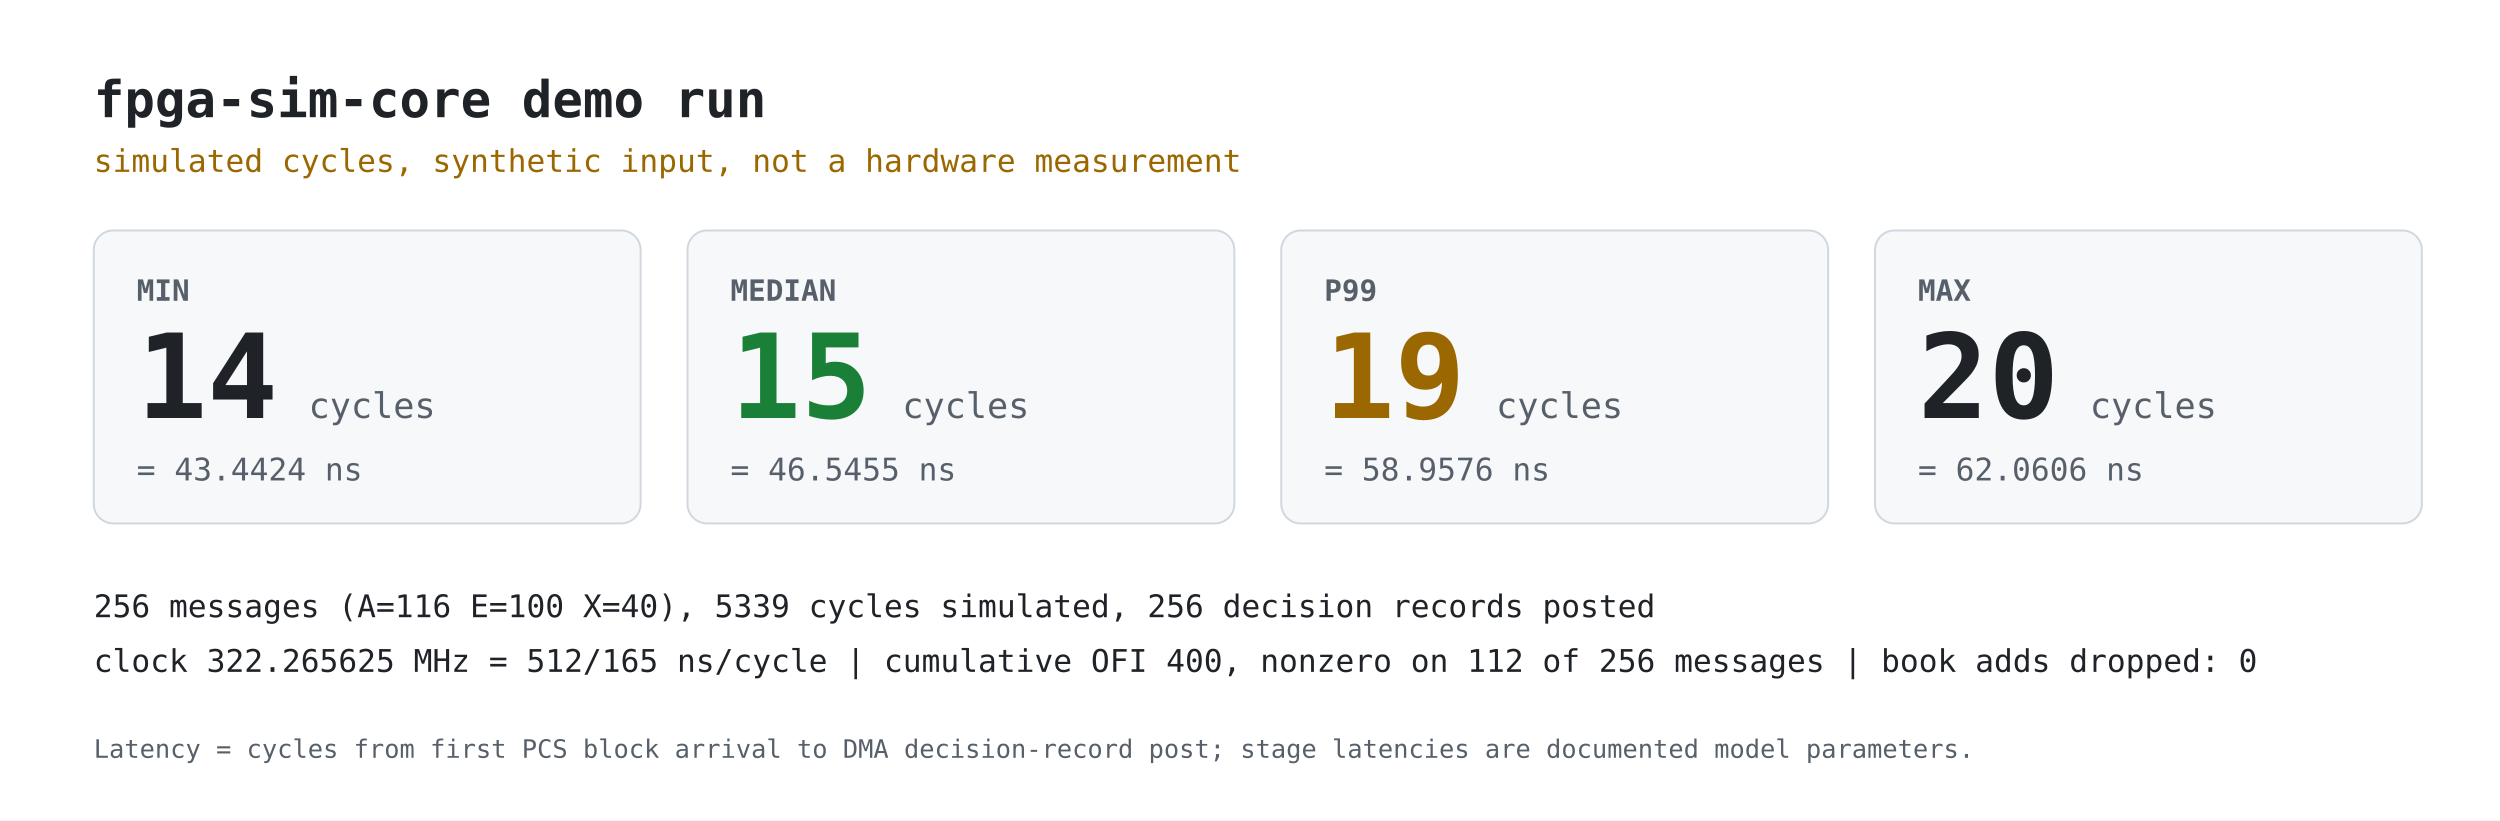
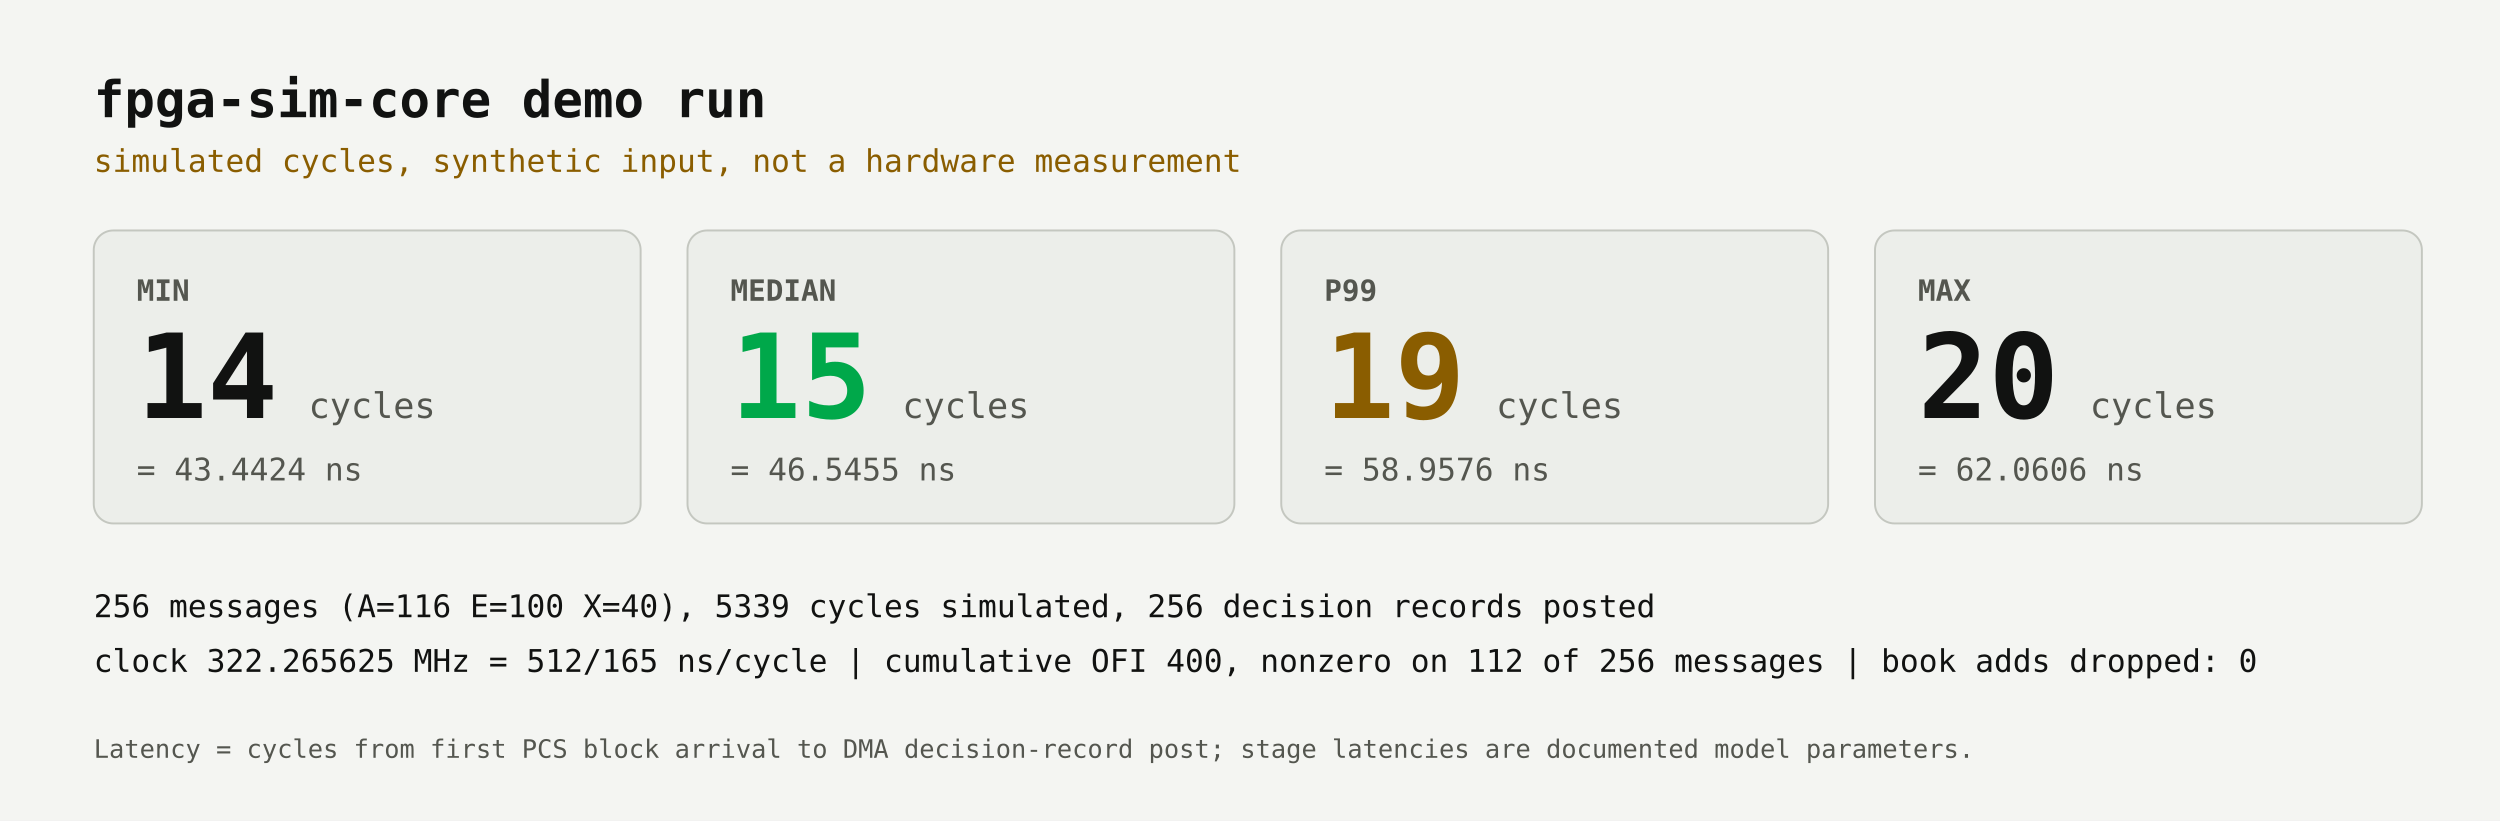
<svg xmlns="http://www.w3.org/2000/svg" width="1280" height="420" viewBox="0 0 1280 420" role="img" aria-labelledby="t d" font-family="ui-monospace, SFMono-Regular, Menlo, Consolas, 'DejaVu Sans Mono', monospace">
-   <rect x="0" y="0" width="1280" height="420" fill="#ffffff" />
-   <text x="48" y="60" font-size="26" fill="#1f2328" text-anchor="start" font-weight="bold">fpga-sim-core  demo run</text>
-   <text x="48" y="88" font-size="16" fill="#9a6700" text-anchor="start" font-weight="normal">simulated cycles, synthetic input, not a hardware measurement</text>
-   <rect x="48" y="118" width="280" height="150" fill="#f6f8fa" rx="10" stroke="#d0d7de" stroke-width="1" />
-   <text x="70" y="154" font-size="15" fill="#57606a" text-anchor="start" font-weight="bold">MIN</text>
-   <text x="70" y="214" font-size="60" fill="#1f2328" text-anchor="start" font-weight="bold">14</text>
-   <text x="158" y="214" font-size="18" fill="#57606a" text-anchor="start" font-weight="normal">cycles</text>
-   <text x="70" y="246" font-size="16" fill="#57606a" text-anchor="start" font-weight="normal">= 43.4424 ns</text>
-   <rect x="352" y="118" width="280" height="150" fill="#f6f8fa" rx="10" stroke="#d0d7de" stroke-width="1" />
-   <text x="374" y="154" font-size="15" fill="#57606a" text-anchor="start" font-weight="bold">MEDIAN</text>
-   <text x="374" y="214" font-size="60" fill="#1a7f37" text-anchor="start" font-weight="bold">15</text>
-   <text x="462" y="214" font-size="18" fill="#57606a" text-anchor="start" font-weight="normal">cycles</text>
-   <text x="374" y="246" font-size="16" fill="#57606a" text-anchor="start" font-weight="normal">= 46.5455 ns</text>
-   <rect x="656" y="118" width="280" height="150" fill="#f6f8fa" rx="10" stroke="#d0d7de" stroke-width="1" />
-   <text x="678" y="154" font-size="15" fill="#57606a" text-anchor="start" font-weight="bold">P99</text>
-   <text x="678" y="214" font-size="60" fill="#9a6700" text-anchor="start" font-weight="bold">19</text>
-   <text x="766" y="214" font-size="18" fill="#57606a" text-anchor="start" font-weight="normal">cycles</text>
-   <text x="678" y="246" font-size="16" fill="#57606a" text-anchor="start" font-weight="normal">= 58.9576 ns</text>
-   <rect x="960" y="118" width="280" height="150" fill="#f6f8fa" rx="10" stroke="#d0d7de" stroke-width="1" />
-   <text x="982" y="154" font-size="15" fill="#57606a" text-anchor="start" font-weight="bold">MAX</text>
-   <text x="982" y="214" font-size="60" fill="#1f2328" text-anchor="start" font-weight="bold">20</text>
-   <text x="1070" y="214" font-size="18" fill="#57606a" text-anchor="start" font-weight="normal">cycles</text>
-   <text x="982" y="246" font-size="16" fill="#57606a" text-anchor="start" font-weight="normal">= 62.0606 ns</text>
-   <text x="48" y="316" font-size="16" fill="#1f2328" text-anchor="start" font-weight="normal">256 messages (A=116 E=100 X=40), 5339 cycles simulated, 256 decision records posted</text>
-   <text x="48" y="344" font-size="16" fill="#1f2328" text-anchor="start" font-weight="normal">clock 322.265625 MHz = 512/165 ns/cycle  |  cumulative OFI 400, nonzero on 112 of 256 messages  |  book adds dropped: 0</text>
-   <text x="48" y="388" font-size="13" fill="#57606a" text-anchor="start" font-weight="normal">Latency = cycles from first PCS block arrival to DMA decision-record post; stage latencies are documented model parameters.</text>
+   <rect x="0" y="0" width="1280" height="420" fill="#F4F5F2" />
+   <text x="48" y="60" font-size="26" fill="#111211" text-anchor="start" font-weight="bold">fpga-sim-core  demo run</text>
+   <text x="48" y="88" font-size="16" fill="#8a5d00" text-anchor="start" font-weight="normal">simulated cycles, synthetic input, not a hardware measurement</text>
+   <rect x="48" y="118" width="280" height="150" fill="#eceeea" rx="10" stroke="#c4c7c0" stroke-width="1" />
+   <text x="70" y="154" font-size="15" fill="#54564f" text-anchor="start" font-weight="bold">MIN</text>
+   <text x="70" y="214" font-size="60" fill="#111211" text-anchor="start" font-weight="bold">14</text>
+   <text x="158" y="214" font-size="18" fill="#54564f" text-anchor="start" font-weight="normal">cycles</text>
+   <text x="70" y="246" font-size="16" fill="#54564f" text-anchor="start" font-weight="normal">= 43.4424 ns</text>
+   <rect x="352" y="118" width="280" height="150" fill="#eceeea" rx="10" stroke="#c4c7c0" stroke-width="1" />
+   <text x="374" y="154" font-size="15" fill="#54564f" text-anchor="start" font-weight="bold">MEDIAN</text>
+   <text x="374" y="214" font-size="60" fill="#00A84A" text-anchor="start" font-weight="bold">15</text>
+   <text x="462" y="214" font-size="18" fill="#54564f" text-anchor="start" font-weight="normal">cycles</text>
+   <text x="374" y="246" font-size="16" fill="#54564f" text-anchor="start" font-weight="normal">= 46.5455 ns</text>
+   <rect x="656" y="118" width="280" height="150" fill="#eceeea" rx="10" stroke="#c4c7c0" stroke-width="1" />
+   <text x="678" y="154" font-size="15" fill="#54564f" text-anchor="start" font-weight="bold">P99</text>
+   <text x="678" y="214" font-size="60" fill="#8a5d00" text-anchor="start" font-weight="bold">19</text>
+   <text x="766" y="214" font-size="18" fill="#54564f" text-anchor="start" font-weight="normal">cycles</text>
+   <text x="678" y="246" font-size="16" fill="#54564f" text-anchor="start" font-weight="normal">= 58.9576 ns</text>
+   <rect x="960" y="118" width="280" height="150" fill="#eceeea" rx="10" stroke="#c4c7c0" stroke-width="1" />
+   <text x="982" y="154" font-size="15" fill="#54564f" text-anchor="start" font-weight="bold">MAX</text>
+   <text x="982" y="214" font-size="60" fill="#111211" text-anchor="start" font-weight="bold">20</text>
+   <text x="1070" y="214" font-size="18" fill="#54564f" text-anchor="start" font-weight="normal">cycles</text>
+   <text x="982" y="246" font-size="16" fill="#54564f" text-anchor="start" font-weight="normal">= 62.0606 ns</text>
+   <text x="48" y="316" font-size="16" fill="#111211" text-anchor="start" font-weight="normal">256 messages (A=116 E=100 X=40), 5339 cycles simulated, 256 decision records posted</text>
+   <text x="48" y="344" font-size="16" fill="#111211" text-anchor="start" font-weight="normal">clock 322.265625 MHz = 512/165 ns/cycle  |  cumulative OFI 400, nonzero on 112 of 256 messages  |  book adds dropped: 0</text>
+   <text x="48" y="388" font-size="13" fill="#54564f" text-anchor="start" font-weight="normal">Latency = cycles from first PCS block arrival to DMA decision-record post; stage latencies are documented model parameters.</text>
</svg>
